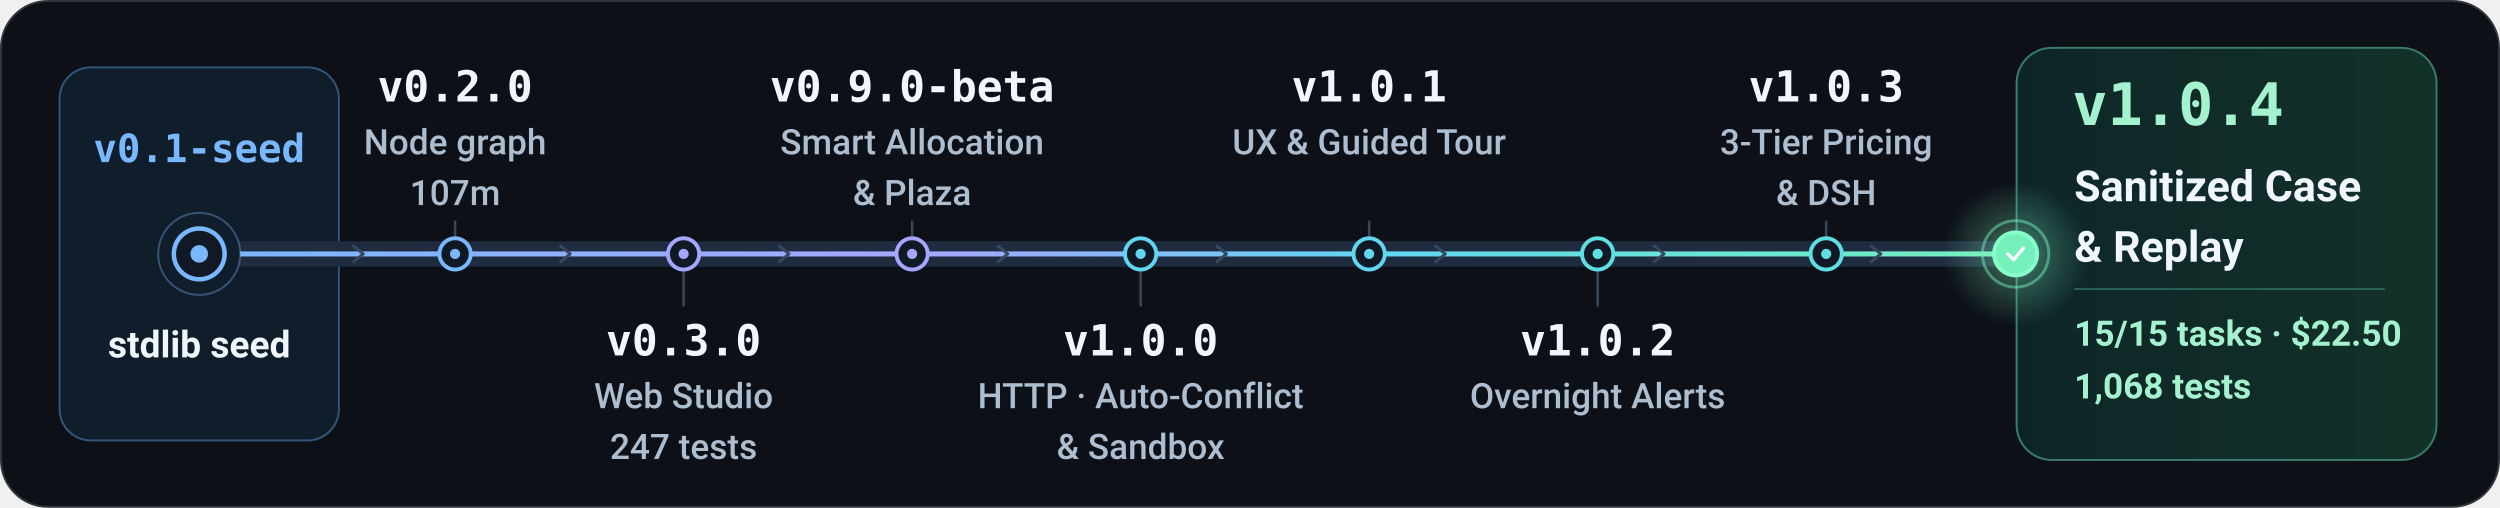
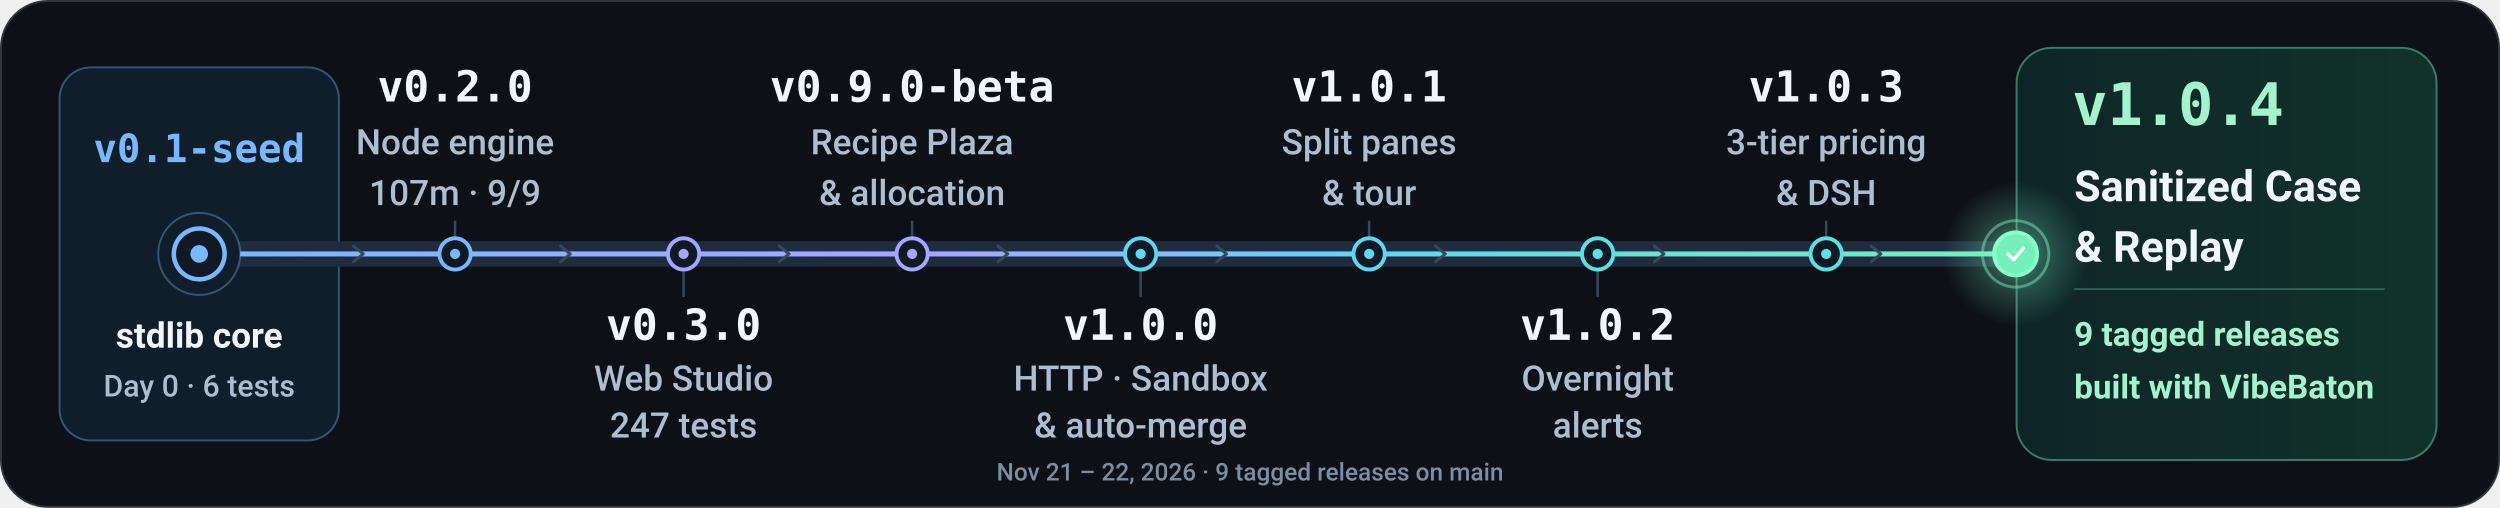
<svg xmlns="http://www.w3.org/2000/svg" width="1280" height="260" viewBox="0 0 1280 260" role="img" aria-labelledby="timeline-title timeline-description">
  <defs>
    <linearGradient id="timeline-rail" gradientUnits="userSpaceOnUse" x1="102" y1="130" x2="1032" y2="130">
      <stop stop-color="#79b8ff" />
      <stop offset=".4" stop-color="#a5a6ff" />
      <stop offset=".65" stop-color="#61d6f1" />
      <stop offset="1" stop-color="#75efbb" />
    </linearGradient>
    <linearGradient id="timeline-finish">
      <stop stop-color="#0e2528" />
      <stop offset="1" stop-color="#123229" />
    </linearGradient>
    <radialGradient id="timeline-halo">
      <stop stop-color="#88ffca" stop-opacity=".55" />
      <stop offset=".4" stop-color="#88ffca" stop-opacity=".24" />
      <stop offset="1" stop-color="#88ffca" stop-opacity="0" />
    </radialGradient>
  </defs>
  <style>
    text { font-family: -apple-system, BlinkMacSystemFont, 'Segoe UI', Roboto, Helvetica, Arial, sans-serif; }
    .tag { font-family: ui-monospace, SFMono-Regular, Menlo, Consolas, monospace; font-weight: 700; }
  </style>
  <rect x=".5" y=".5" width="1279" height="259" rx="24" fill="#0d1117" stroke="#30363d" />
  <rect x="30.5" y="34.5" width="143" height="191" rx="16" fill="#101d2b" stroke="#32557b" />
  <rect x="1032.5" y="24.5" width="215" height="211" rx="18" fill="url(#timeline-finish)" stroke="#387c6a" />
  <path d="M102 130H1032" stroke="#1f2c40" stroke-width="13" stroke-linecap="round" />
  <path d="M102 130H1032" stroke="url(#timeline-rail)" stroke-width="2.6" stroke-linecap="round" />
  <path d="m181 126 5 4-5 4m106-8 5 4-5 4m112-8 5 4-5 4m112-8 5 4-5 4m112-8 5 4-5 4m112-8 5 4-5 4m112-8 5 4-5 4m111-8 5 4-5 4" fill="none" stroke="#37485d" stroke-width="1.5" stroke-linecap="round" stroke-linejoin="round" />
  <g text-anchor="middle">
    <circle cx="102" cy="130" r="21" fill="#101d2b" stroke="#79b8ff" stroke-opacity=".36" />
    <circle cx="102" cy="130" r="13" fill="#101924" stroke="#79b8ff" stroke-width="2.3" />
    <circle cx="102" cy="130" r="4.5" fill="#79b8ff" />
    <text x="102" y="83" fill="#79b8ff" font-size="20" class="tag">v0.1-seed</text>
-     <text x="102" y="183" fill="#f0f6fc" font-size="19" font-weight="650">stdlib seed</text>
+     <text x="102" y="178" fill="#f0f6fc" font-size="18" font-weight="650">stdlib core</text>
+     <text x="102" y="203" fill="#aebed1" font-size="15.5" font-weight="560">Day 0 · 6 tests</text>
  </g>
  <g transform="translate(233 0)" text-anchor="middle">
    <path d="M0 113V122" stroke="#37485d" stroke-width="1.25" />
    <circle cy="130" r="8" fill="#101924" stroke="#79b8ff" stroke-width="2" />
    <circle cy="130" r="2.6" fill="#79b8ff" />
    <text y="52" fill="#f0f6fc" font-size="22" class="tag">v0.2.0</text>
-     <text y="79" fill="#aebed1" font-size="18" font-weight="560">Node graph</text>
-     <text y="105" fill="#aebed1" font-size="18" font-weight="560">107m</text>
+     <text y="79" fill="#aebed1" font-size="18" font-weight="560">Node engine</text>
+     <text y="105" fill="#aebed1" font-size="18" font-weight="560">107m · 9/9</text>
  </g>
  <g transform="translate(350 0)" text-anchor="middle">
-     <path d="M0 138V157" stroke="#37485d" stroke-width="1.25" />
+     <path d="M0 138V152" stroke="#37485d" stroke-width="1.25" />
    <circle cy="130" r="8" fill="#101924" stroke="#a5a6ff" stroke-width="2" />
    <circle cy="130" r="2.6" fill="#a5a6ff" />
-     <text y="182" fill="#f0f6fc" font-size="22" class="tag">v0.3.0</text>
-     <text y="209" fill="#aebed1" font-size="18" font-weight="560">Web Studio</text>
-     <text y="235" fill="#aebed1" font-size="18" font-weight="560">247 tests</text>
+     <text y="174" fill="#f0f6fc" font-size="22" class="tag">v0.3.0</text>
+     <text y="200" fill="#aebed1" font-size="18" font-weight="560">Web Studio</text>
+     <text y="224" fill="#aebed1" font-size="18" font-weight="560">247 tests</text>
  </g>
  <g transform="translate(467 0)" text-anchor="middle">
    <path d="M0 113V122" stroke="#37485d" stroke-width="1.25" />
    <circle cy="130" r="8" fill="#101924" stroke="#a5a6ff" stroke-width="2" />
    <circle cy="130" r="2.6" fill="#a5a6ff" />
    <text y="52" fill="#f0f6fc" font-size="22" class="tag">v0.9.0-beta</text>
-     <text y="79" fill="#aebed1" font-size="18" font-weight="560">Smart Allocation</text>
-     <text y="105" fill="#aebed1" font-size="18" font-weight="560">&amp; Plaza</text>
+     <text y="79" fill="#aebed1" font-size="18" font-weight="560">Recipe Plaza</text>
+     <text y="105" fill="#aebed1" font-size="18" font-weight="560">&amp; allocation</text>
  </g>
  <g transform="translate(584 0)" text-anchor="middle">
-     <path d="M0 138V157" stroke="#37485d" stroke-width="1.25" />
+     <path d="M0 138V152" stroke="#37485d" stroke-width="1.25" />
    <circle cy="130" r="8" fill="#101924" stroke="#61d6f1" stroke-width="2" />
    <circle cy="130" r="2.6" fill="#61d6f1" />
-     <text y="182" fill="#f0f6fc" font-size="22" class="tag">v1.0.0</text>
-     <text y="209" fill="#aebed1" font-size="18" font-weight="560">HTTP · Auto-Conflict</text>
-     <text y="235" fill="#aebed1" font-size="18" font-weight="560">&amp; Sandbox</text>
+     <text y="174" fill="#f0f6fc" font-size="22" class="tag">v1.0.0</text>
+     <text y="200" fill="#aebed1" font-size="18" font-weight="560">HTTP · Sandbox</text>
+     <text y="224" fill="#aebed1" font-size="18" font-weight="560">&amp; auto-merge</text>
  </g>
  <g transform="translate(701 0)" text-anchor="middle">
    <path d="M0 113V122" stroke="#37485d" stroke-width="1.25" />
    <circle cy="130" r="8" fill="#101924" stroke="#61d6f1" stroke-width="2" />
    <circle cy="130" r="2.6" fill="#61d6f1" />
    <text y="52" fill="#f0f6fc" font-size="22" class="tag">v1.0.1</text>
-     <text y="79" fill="#aebed1" font-size="18" font-weight="560">UX &amp; Guided Tour</text>
+     <text y="79" fill="#aebed1" font-size="18" font-weight="560">Split panes</text>
+     <text y="105" fill="#aebed1" font-size="18" font-weight="560">&amp; tour</text>
  </g>
  <g transform="translate(818 0)" text-anchor="middle">
-     <path d="M0 138V157" stroke="#37485d" stroke-width="1.25" />
+     <path d="M0 138V152" stroke="#37485d" stroke-width="1.25" />
    <circle cy="130" r="8" fill="#101924" stroke="#5ddfe4" stroke-width="2" />
    <circle cy="130" r="2.6" fill="#5ddfe4" />
-     <text y="182" fill="#f0f6fc" font-size="22" class="tag">v1.0.2</text>
-     <text y="209" fill="#aebed1" font-size="18" font-weight="560">Overnight Alerts</text>
+     <text y="174" fill="#f0f6fc" font-size="22" class="tag">v1.0.2</text>
+     <text y="200" fill="#aebed1" font-size="18" font-weight="560">Overnight</text>
+     <text y="224" fill="#aebed1" font-size="18" font-weight="560">alerts</text>
  </g>
  <g transform="translate(935 0)" text-anchor="middle">
    <path d="M0 113V122" stroke="#37485d" stroke-width="1.25" />
    <circle cy="130" r="8" fill="#101924" stroke="#5ddfe4" stroke-width="2" />
    <circle cy="130" r="2.6" fill="#5ddfe4" />
    <text y="52" fill="#f0f6fc" font-size="22" class="tag">v1.0.3</text>
-     <text y="79" fill="#aebed1" font-size="18" font-weight="560">3-Tier Pricing</text>
+     <text y="79" fill="#aebed1" font-size="18" font-weight="560">3-tier pricing</text>
    <text y="105" fill="#aebed1" font-size="18" font-weight="560">&amp; DSH</text>
  </g>
  <circle cx="1032" cy="130" r="37" fill="url(#timeline-halo)" />
  <circle cx="1032" cy="130" r="17" fill="none" stroke="#75efbb" stroke-opacity=".48" stroke-width="1.5" />
  <circle cx="1032" cy="130" r="11" fill="#75efbb" stroke="#88ffca" stroke-width="2" />
  <path d="m1028 130 3 3 5-6" fill="none" stroke="#ffffff" stroke-width="1.7" stroke-linecap="round" stroke-linejoin="round" />
  <text x="1061" y="64" fill="#a5f3ce" font-size="30" class="tag">v1.0.4</text>
  <text x="1062" y="103" fill="#f0f6fc" font-size="22" font-weight="700">Sanitized Case</text>
  <text x="1062" y="134" fill="#f0f6fc" font-size="22" font-weight="700">&amp; Replay</text>
  <path d="M1062 148H1221" stroke="#387c6a" stroke-opacity=".68" />
-   <g fill="#a5f3ce" font-size="18" font-weight="650">
-     <text x="1062" y="177">15/15 tasks · $22.50</text>
-     <text x="1062" y="204">1,068 tests</text>
+   <g fill="#a5f3ce" font-size="17" font-weight="650">
+     <text x="1062" y="177">9 tagged releases</text>
+     <text x="1062" y="204">built with VibeBaton</text>
  </g>
+   <text x="640" y="246" fill="#7d8ea3" font-size="12.5" font-weight="500" text-anchor="middle">Nov 21 – 22, 2026 · 9 tagged releases on main</text>
</svg>
